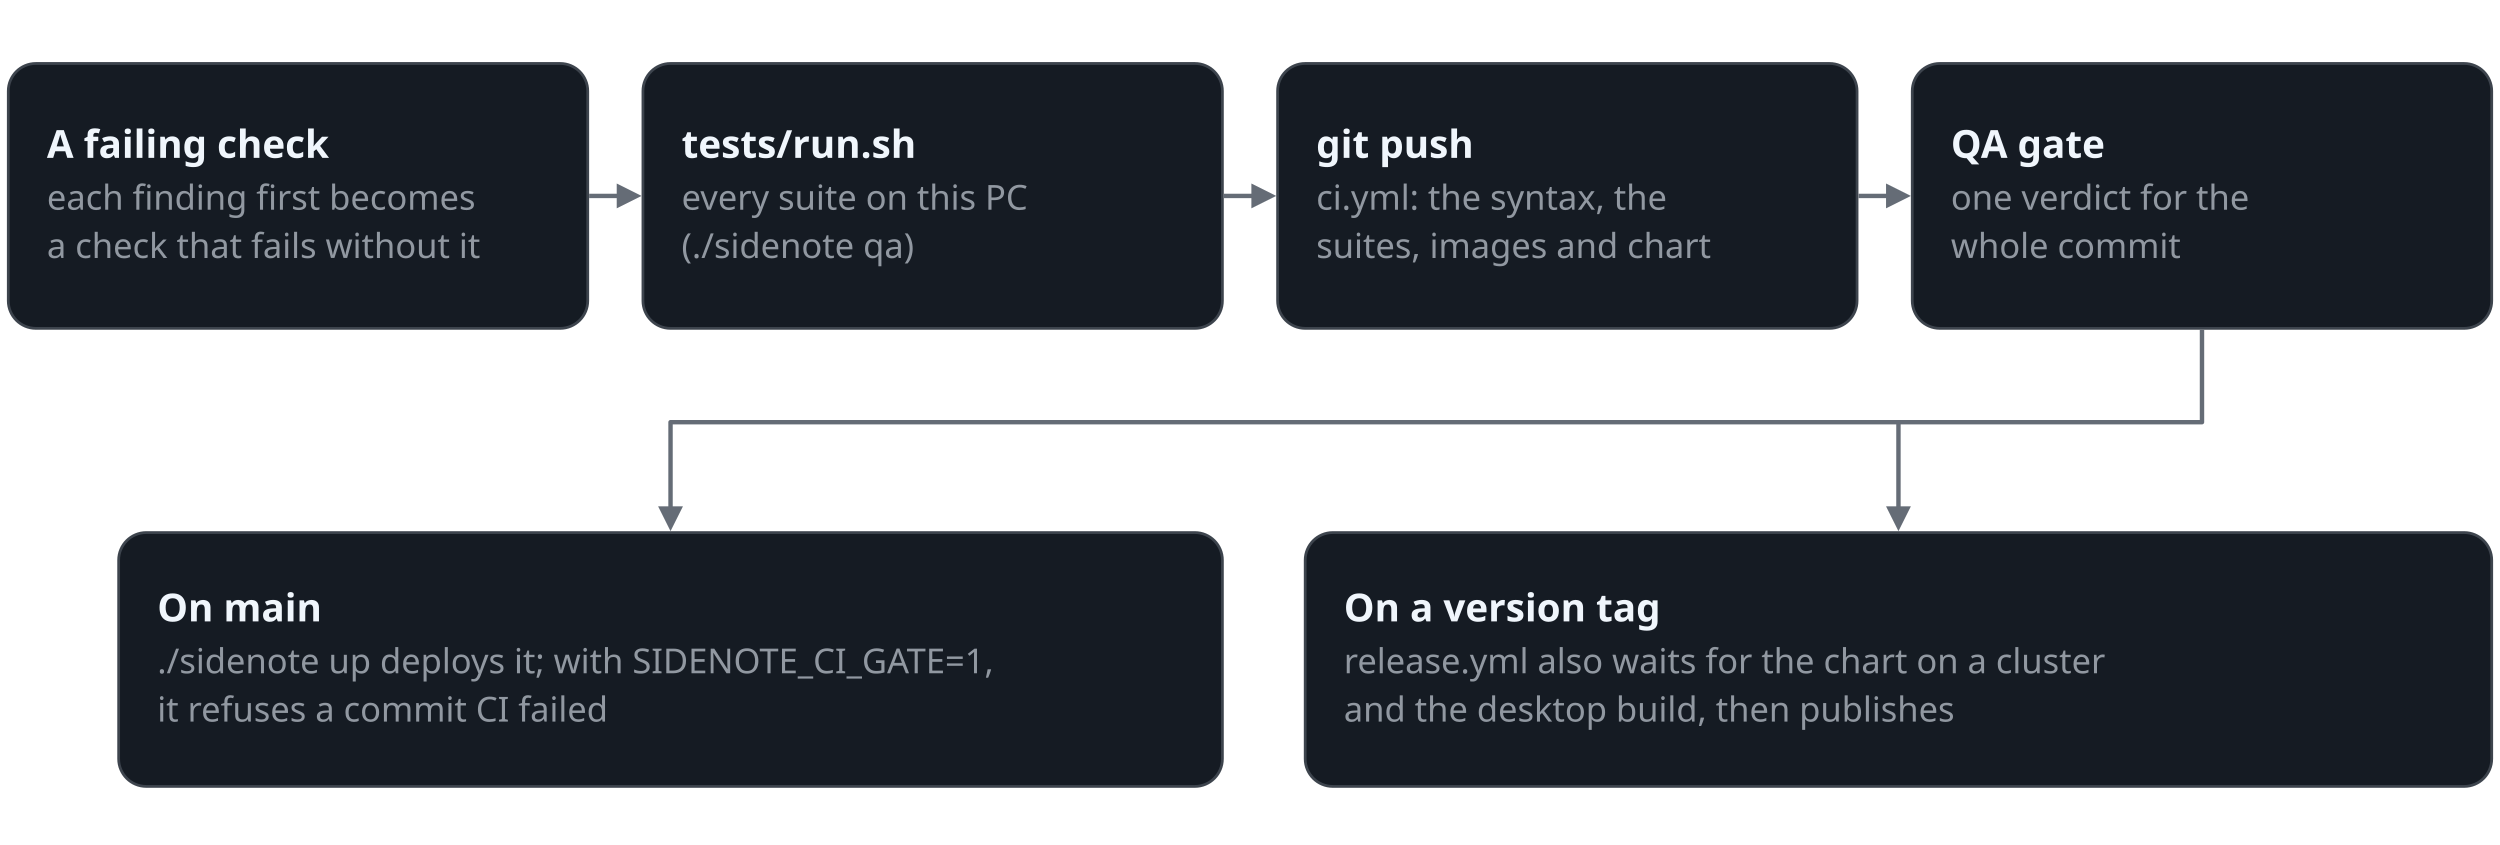
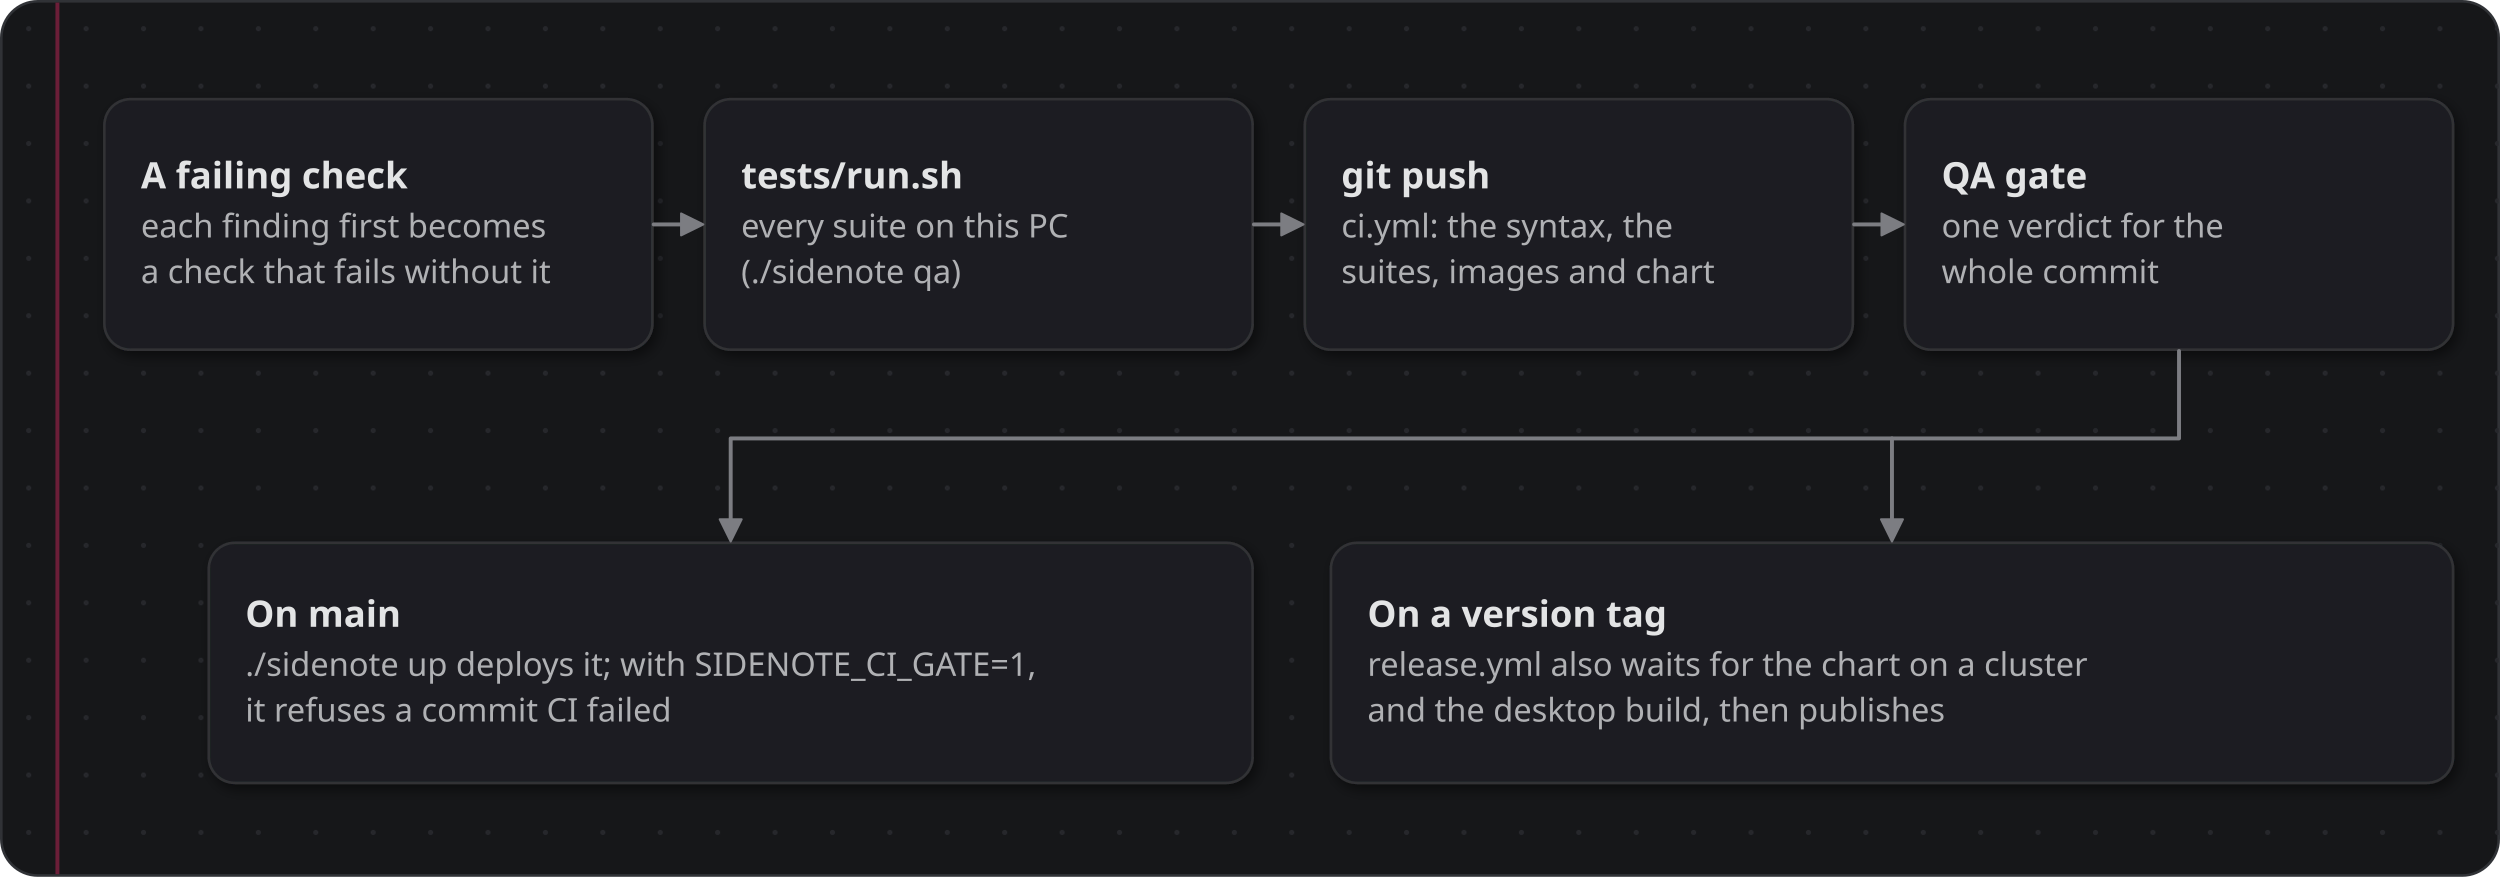
- <svg xmlns="http://www.w3.org/2000/svg" viewBox="-3 -3 906 306" width="906" height="306" font-family="-apple-system, BlinkMacSystemFont, 'Segoe UI', 'Noto Sans', Helvetica, Arial, sans-serif" role="img" aria-label="A finding (real use, a review, a log) becomes a check that fails on the commit before; tests/run.sh runs every suite on this PC; a push runs ci.yml, which ends in one verdict, the QA gate; on main, ./sidenote up with SIDENOTE_CI_GATE=1 refuses a commit CI failed; on a version tag, release.yml also waits for the chart on a cluster and the desktop build, then publishes">
-   <rect x="0" y="20" width="210" height="96" rx="10" fill="#151b23" stroke="#3d444d" stroke-width="1" />
-   <text x="14" y="54.2" font-size="14" font-weight="600" fill="#f0f6fc" text-anchor="start" data-box="14,196">A failing check</text>
-   <text x="14" y="73" font-size="12.5" fill="#9198a1" text-anchor="start" data-box="14,196">each finding first becomes</text>
-   <text x="14" y="90.5" font-size="12.5" fill="#9198a1" text-anchor="start" data-box="14,196">a check that fails without it</text>
-   <rect x="230" y="20" width="210" height="96" rx="10" fill="#151b23" stroke="#3d444d" stroke-width="1" />
-   <text x="244" y="54.2" font-size="14" font-weight="600" fill="#f0f6fc" text-anchor="start" data-box="244,426">tests/run.sh</text>
-   <text x="244" y="73" font-size="12.5" fill="#9198a1" text-anchor="start" data-box="244,426">every suite on this PC</text>
-   <text x="244" y="90.5" font-size="12.5" fill="#9198a1" text-anchor="start" data-box="244,426">(./sidenote qa)</text>
-   <path d="M210.5,68 L222.5,68" fill="none" stroke="#656c76" stroke-width="1.6" stroke-linejoin="round" />
-   <path d="M229.5,68 L220.5,72.5 L220.5,63.5 Z" fill="#656c76" data-tip="229.5,68" />
-   <rect x="460" y="20" width="210" height="96" rx="10" fill="#151b23" stroke="#3d444d" stroke-width="1" />
-   <text x="474" y="54.2" font-size="14" font-weight="600" fill="#f0f6fc" text-anchor="start" data-box="474,656">git push</text>
-   <text x="474" y="73" font-size="12.5" fill="#9198a1" text-anchor="start" data-box="474,656">ci.yml: the syntax, the</text>
-   <text x="474" y="90.5" font-size="12.5" fill="#9198a1" text-anchor="start" data-box="474,656">suites, images and chart</text>
-   <path d="M440.5,68 L452.5,68" fill="none" stroke="#656c76" stroke-width="1.6" stroke-linejoin="round" />
-   <path d="M459.5,68 L450.5,72.5 L450.5,63.5 Z" fill="#656c76" data-tip="459.5,68" />
-   <rect x="690" y="20" width="210" height="96" rx="10" fill="#151b23" stroke="#3d444d" stroke-width="1" />
-   <text x="704" y="54.2" font-size="14" font-weight="600" fill="#f0f6fc" text-anchor="start" data-box="704,886">QA gate</text>
-   <text x="704" y="73" font-size="12.5" fill="#9198a1" text-anchor="start" data-box="704,886">one verdict for the</text>
-   <text x="704" y="90.5" font-size="12.5" fill="#9198a1" text-anchor="start" data-box="704,886">whole commit</text>
-   <path d="M670.5,68 L682.5,68" fill="none" stroke="#656c76" stroke-width="1.6" stroke-linejoin="round" />
-   <path d="M689.5,68 L680.5,72.5 L680.5,63.5 Z" fill="#656c76" data-tip="689.5,68" />
-   <rect x="40" y="190" width="400" height="92" rx="10" fill="#151b23" stroke="#3d444d" stroke-width="1" />
-   <text x="54" y="222.2" font-size="14" font-weight="600" fill="#f0f6fc" text-anchor="start" data-box="54,426">On main</text>
-   <text x="54" y="241" font-size="12.5" fill="#9198a1" text-anchor="start" data-box="54,426">./sidenote up deploys it; with SIDENOTE_CI_GATE=1,</text>
-   <text x="54" y="258.5" font-size="12.5" fill="#9198a1" text-anchor="start" data-box="54,426">it refuses a commit CI failed</text>
-   <rect x="470" y="190" width="430" height="92" rx="10" fill="#151b23" stroke="#3d444d" stroke-width="1" />
-   <text x="484" y="222.2" font-size="14" font-weight="600" fill="#f0f6fc" text-anchor="start" data-box="484,886">On a version tag</text>
-   <text x="484" y="241" font-size="12.5" fill="#9198a1" text-anchor="start" data-box="484,886">release.yml also waits for the chart on a cluster</text>
-   <text x="484" y="258.5" font-size="12.5" fill="#9198a1" text-anchor="start" data-box="484,886">and the desktop build, then publishes</text>
-   <path d="M795,116.5 L795,150 L240,150 L240,182.5" fill="none" stroke="#656c76" stroke-width="1.6" stroke-linejoin="round" />
-   <path d="M240,189.5 L235.5,180.5 L244.5,180.5 Z" fill="#656c76" data-tip="240,189.5" />
-   <path d="M685,150 L685,182.5" fill="none" stroke="#656c76" stroke-width="1.6" stroke-linejoin="round" />
-   <path d="M685,189.5 L680.5,180.5 L689.5,180.5 Z" fill="#656c76" data-tip="685,189.5" />
+ <svg xmlns="http://www.w3.org/2000/svg" viewBox="0 0 958 336" width="958" height="336" font-family="'Pretendard Variable', Pretendard, -apple-system, BlinkMacSystemFont, 'Segoe UI', 'Noto Sans', Helvetica, Arial, sans-serif" role="img" aria-label="A finding (real use, a review, a log) becomes a check that fails on the commit before; tests/run.sh runs every suite on this PC; a push runs ci.yml, which ends in one verdict, the QA gate; on main, ./sidenote up with SIDENOTE_CI_GATE=1 refuses a commit CI failed; on a version tag, release.yml also waits for the chart on a cluster and the desktop build, then publishes">
+   <defs>
+     <pattern id="dots" width="22" height="22" patternUnits="userSpaceOnUse">
+       <circle cx="11" cy="11" r="1" fill="#26272b" />
+     </pattern>
+     <filter id="relief" x="-10%" y="-20%" width="120%" height="150%">
+       <feDropShadow dx="1.6" dy="2" stdDeviation="2.4" flood-color="#000000" flood-opacity="0.5" />
+     </filter>
+   </defs>
+   <rect x="0.5" y="0.5" width="957" height="335" rx="14" fill="#161719" stroke="#303236" />
+   <rect x="0.5" y="0.5" width="957" height="335" rx="14" fill="url(#dots)" />
+   <path d="M22,1 V335" stroke="#6b1e38" stroke-width="1.5" />
+   <g transform="translate(40,18)">
+     <rect x="0" y="20" width="210" height="96" rx="10" fill="#1d1e21" stroke="#303236" stroke-width="1" filter="url(#relief)" />
+     <text x="14" y="54.2" font-size="14" font-weight="620" fill="#e3e4e5" text-anchor="start" data-box="14,196">A failing check</text>
+     <text x="14" y="73" font-size="12.5" fill="#b0b1b4" text-anchor="start" data-box="14,196">each finding first becomes</text>
+     <text x="14" y="90.5" font-size="12.5" fill="#b0b1b4" text-anchor="start" data-box="14,196">a check that fails without it</text>
+     <rect x="230" y="20" width="210" height="96" rx="10" fill="#1d1e21" stroke="#303236" stroke-width="1" filter="url(#relief)" />
+     <text x="244" y="54.2" font-size="14" font-weight="620" fill="#e3e4e5" text-anchor="start" data-box="244,426">tests/run.sh</text>
+     <text x="244" y="73" font-size="12.5" fill="#b0b1b4" text-anchor="start" data-box="244,426">every suite on this PC</text>
+     <text x="244" y="90.5" font-size="12.5" fill="#b0b1b4" text-anchor="start" data-box="244,426">(./sidenote qa)</text>
+     <path d="M210.5,68 L222.5,68" fill="none" stroke="#7c7d82" stroke-width="1.5" stroke-linecap="round" stroke-linejoin="round" />
+     <path d="M229.5,68 L221.0,72.2 L221.0,63.8 Z" fill="#7c7d82" stroke="#7c7d82" stroke-width="0.8" stroke-linejoin="round" data-tip="229.5,68" />
+     <rect x="460" y="20" width="210" height="96" rx="10" fill="#1d1e21" stroke="#303236" stroke-width="1" filter="url(#relief)" />
+     <text x="474" y="54.2" font-size="14" font-weight="620" fill="#e3e4e5" text-anchor="start" data-box="474,656">git push</text>
+     <text x="474" y="73" font-size="12.5" fill="#b0b1b4" text-anchor="start" data-box="474,656">ci.yml: the syntax, the</text>
+     <text x="474" y="90.5" font-size="12.5" fill="#b0b1b4" text-anchor="start" data-box="474,656">suites, images and chart</text>
+     <path d="M440.5,68 L452.5,68" fill="none" stroke="#7c7d82" stroke-width="1.5" stroke-linecap="round" stroke-linejoin="round" />
+     <path d="M459.5,68 L451.0,72.2 L451.0,63.8 Z" fill="#7c7d82" stroke="#7c7d82" stroke-width="0.8" stroke-linejoin="round" data-tip="459.5,68" />
+     <rect x="690" y="20" width="210" height="96" rx="10" fill="#1d1e21" stroke="#303236" stroke-width="1" filter="url(#relief)" />
+     <text x="704" y="54.2" font-size="14" font-weight="620" fill="#e3e4e5" text-anchor="start" data-box="704,886">QA gate</text>
+     <text x="704" y="73" font-size="12.5" fill="#b0b1b4" text-anchor="start" data-box="704,886">one verdict for the</text>
+     <text x="704" y="90.5" font-size="12.5" fill="#b0b1b4" text-anchor="start" data-box="704,886">whole commit</text>
+     <path d="M670.5,68 L682.5,68" fill="none" stroke="#7c7d82" stroke-width="1.5" stroke-linecap="round" stroke-linejoin="round" />
+     <path d="M689.5,68 L681.0,72.2 L681.0,63.8 Z" fill="#7c7d82" stroke="#7c7d82" stroke-width="0.8" stroke-linejoin="round" data-tip="689.5,68" />
+     <rect x="40" y="190" width="400" height="92" rx="10" fill="#1d1e21" stroke="#303236" stroke-width="1" filter="url(#relief)" />
+     <text x="54" y="222.2" font-size="14" font-weight="620" fill="#e3e4e5" text-anchor="start" data-box="54,426">On main</text>
+     <text x="54" y="241" font-size="12.5" fill="#b0b1b4" text-anchor="start" data-box="54,426">./sidenote up deploys it; with SIDENOTE_CI_GATE=1,</text>
+     <text x="54" y="258.5" font-size="12.5" fill="#b0b1b4" text-anchor="start" data-box="54,426">it refuses a commit CI failed</text>
+     <rect x="470" y="190" width="430" height="92" rx="10" fill="#1d1e21" stroke="#303236" stroke-width="1" filter="url(#relief)" />
+     <text x="484" y="222.2" font-size="14" font-weight="620" fill="#e3e4e5" text-anchor="start" data-box="484,886">On a version tag</text>
+     <text x="484" y="241" font-size="12.5" fill="#b0b1b4" text-anchor="start" data-box="484,886">release.yml also waits for the chart on a cluster</text>
+     <text x="484" y="258.5" font-size="12.5" fill="#b0b1b4" text-anchor="start" data-box="484,886">and the desktop build, then publishes</text>
+     <path d="M795,116.5 L795,150 L240,150 L240,182.5" fill="none" stroke="#7c7d82" stroke-width="1.5" stroke-linecap="round" stroke-linejoin="round" />
+     <path d="M240,189.5 L235.8,181.0 L244.2,181.0 Z" fill="#7c7d82" stroke="#7c7d82" stroke-width="0.8" stroke-linejoin="round" data-tip="240,189.5" />
+     <path d="M685,150 L685,182.5" fill="none" stroke="#7c7d82" stroke-width="1.5" stroke-linecap="round" stroke-linejoin="round" />
+     <path d="M685,189.5 L680.8,181.0 L689.2,181.0 Z" fill="#7c7d82" stroke="#7c7d82" stroke-width="0.8" stroke-linejoin="round" data-tip="685,189.5" />
+   </g>
</svg>
